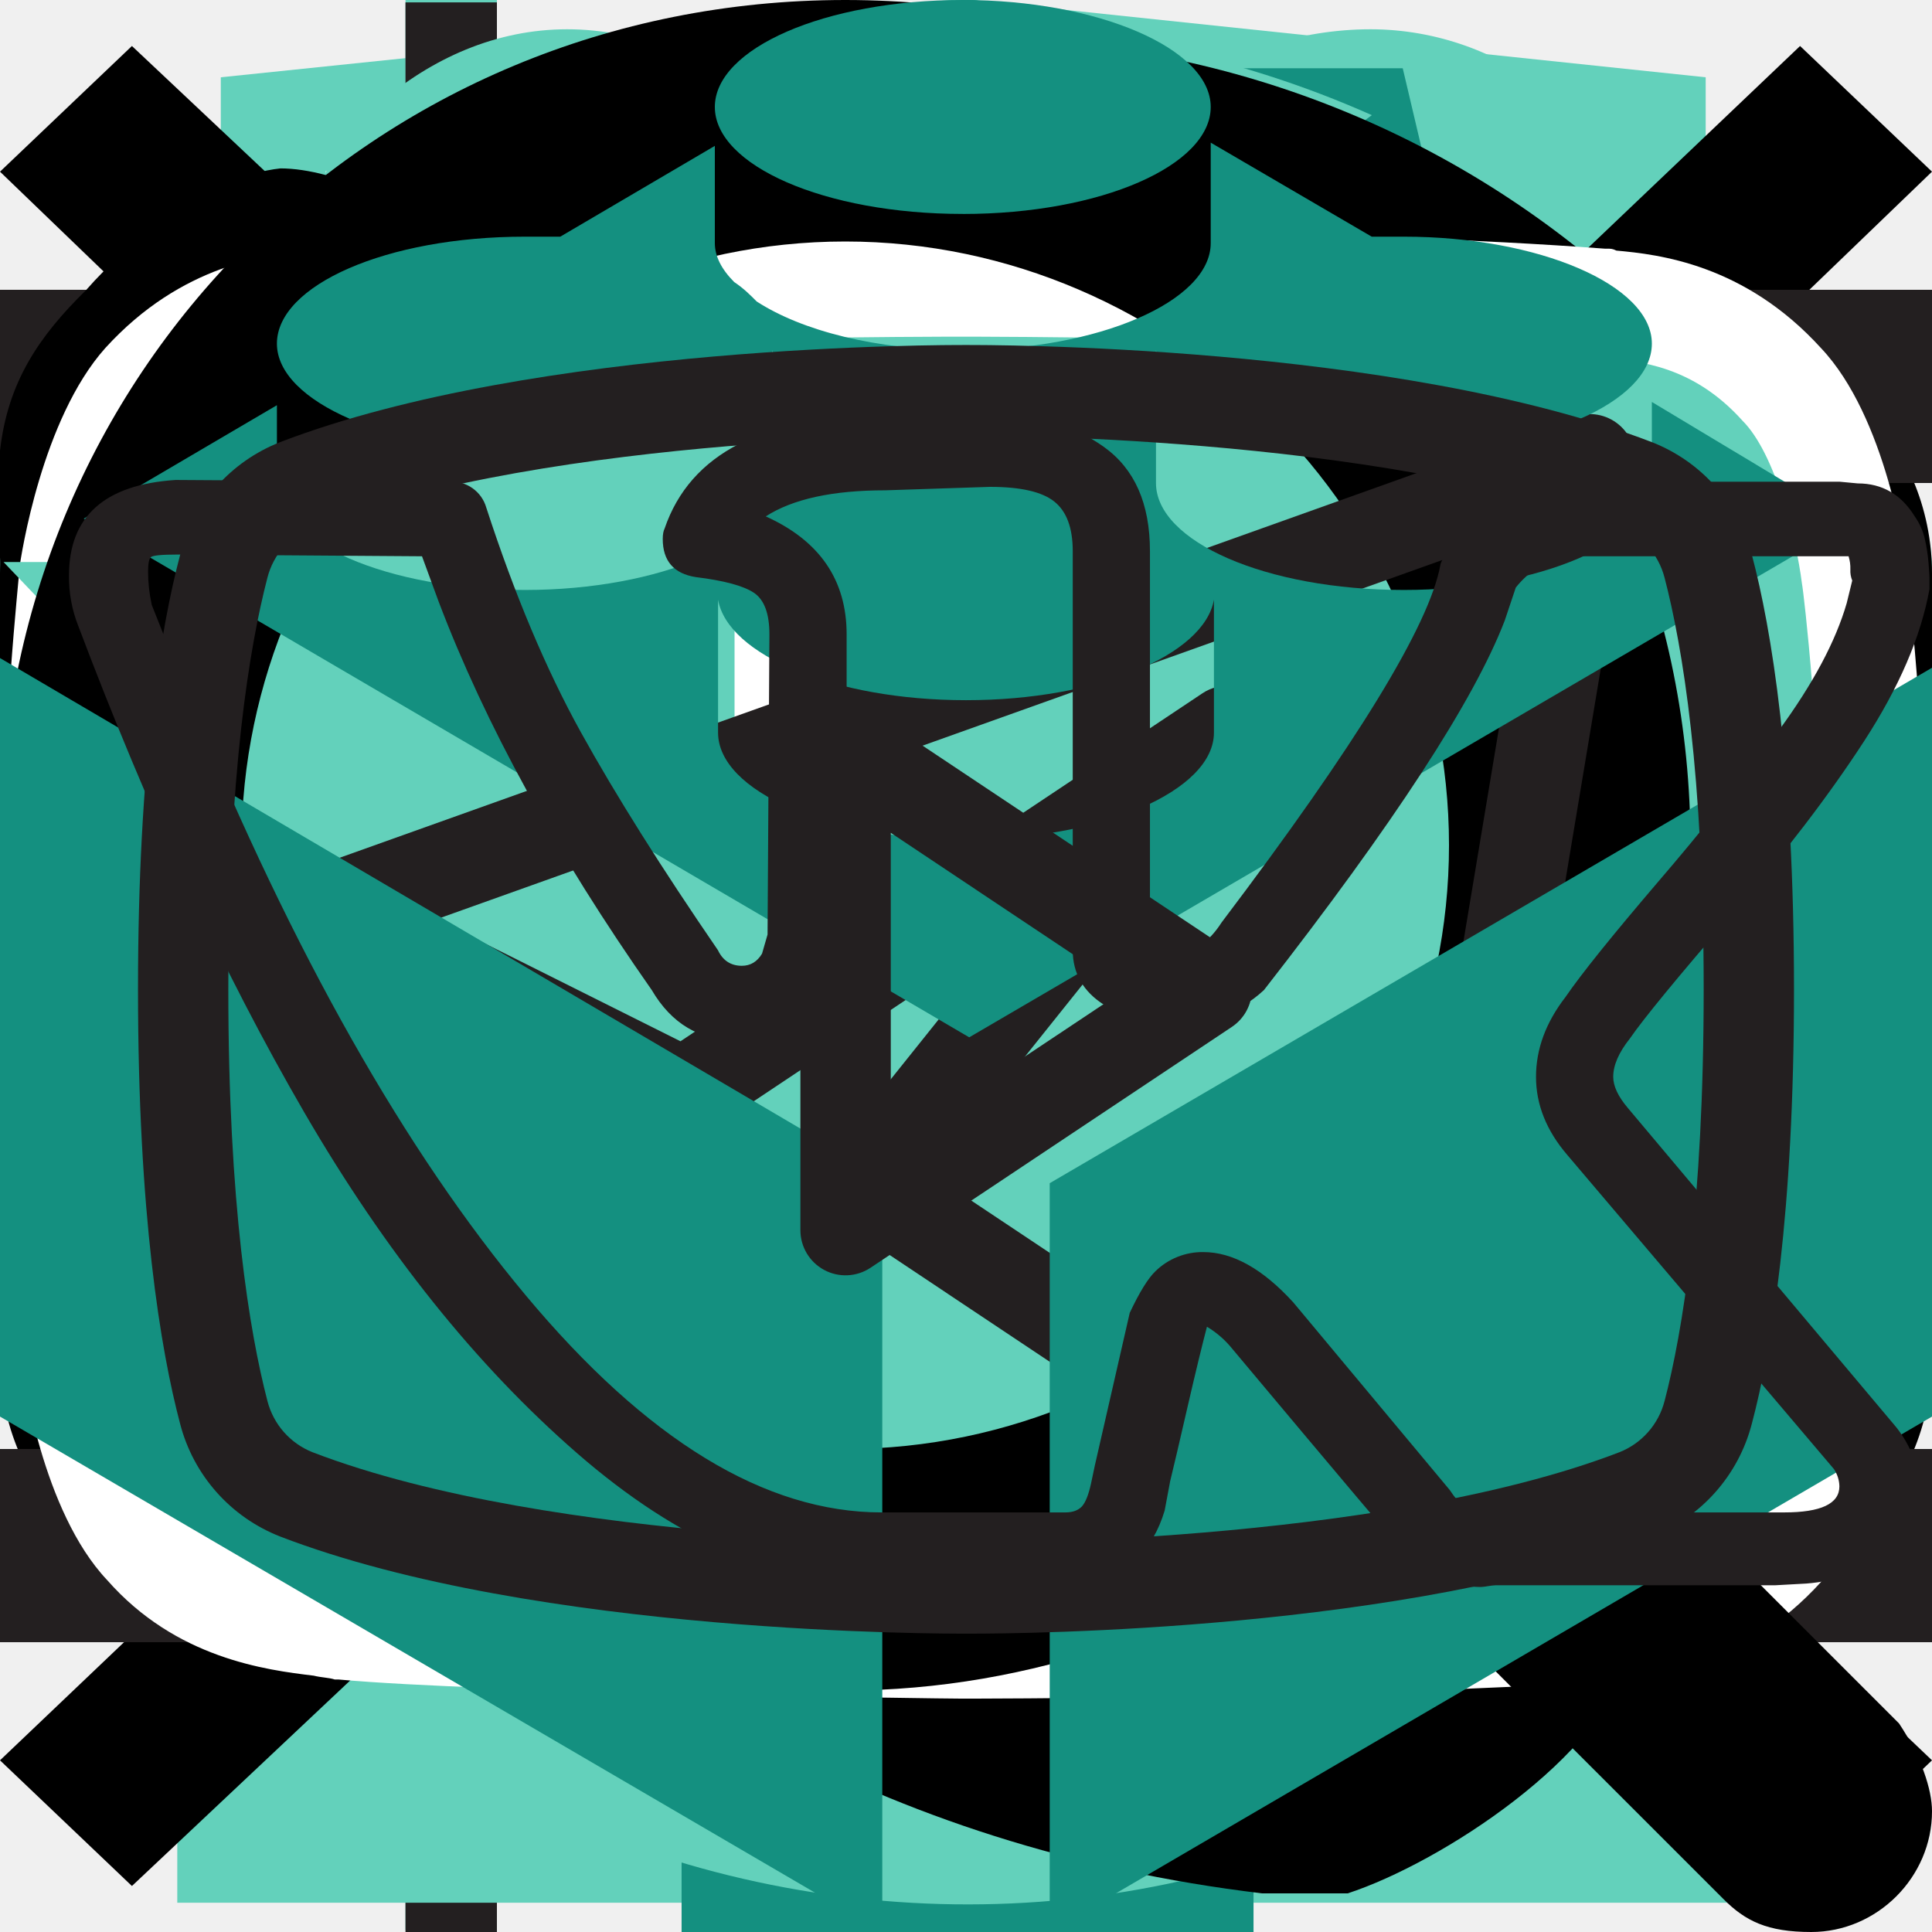
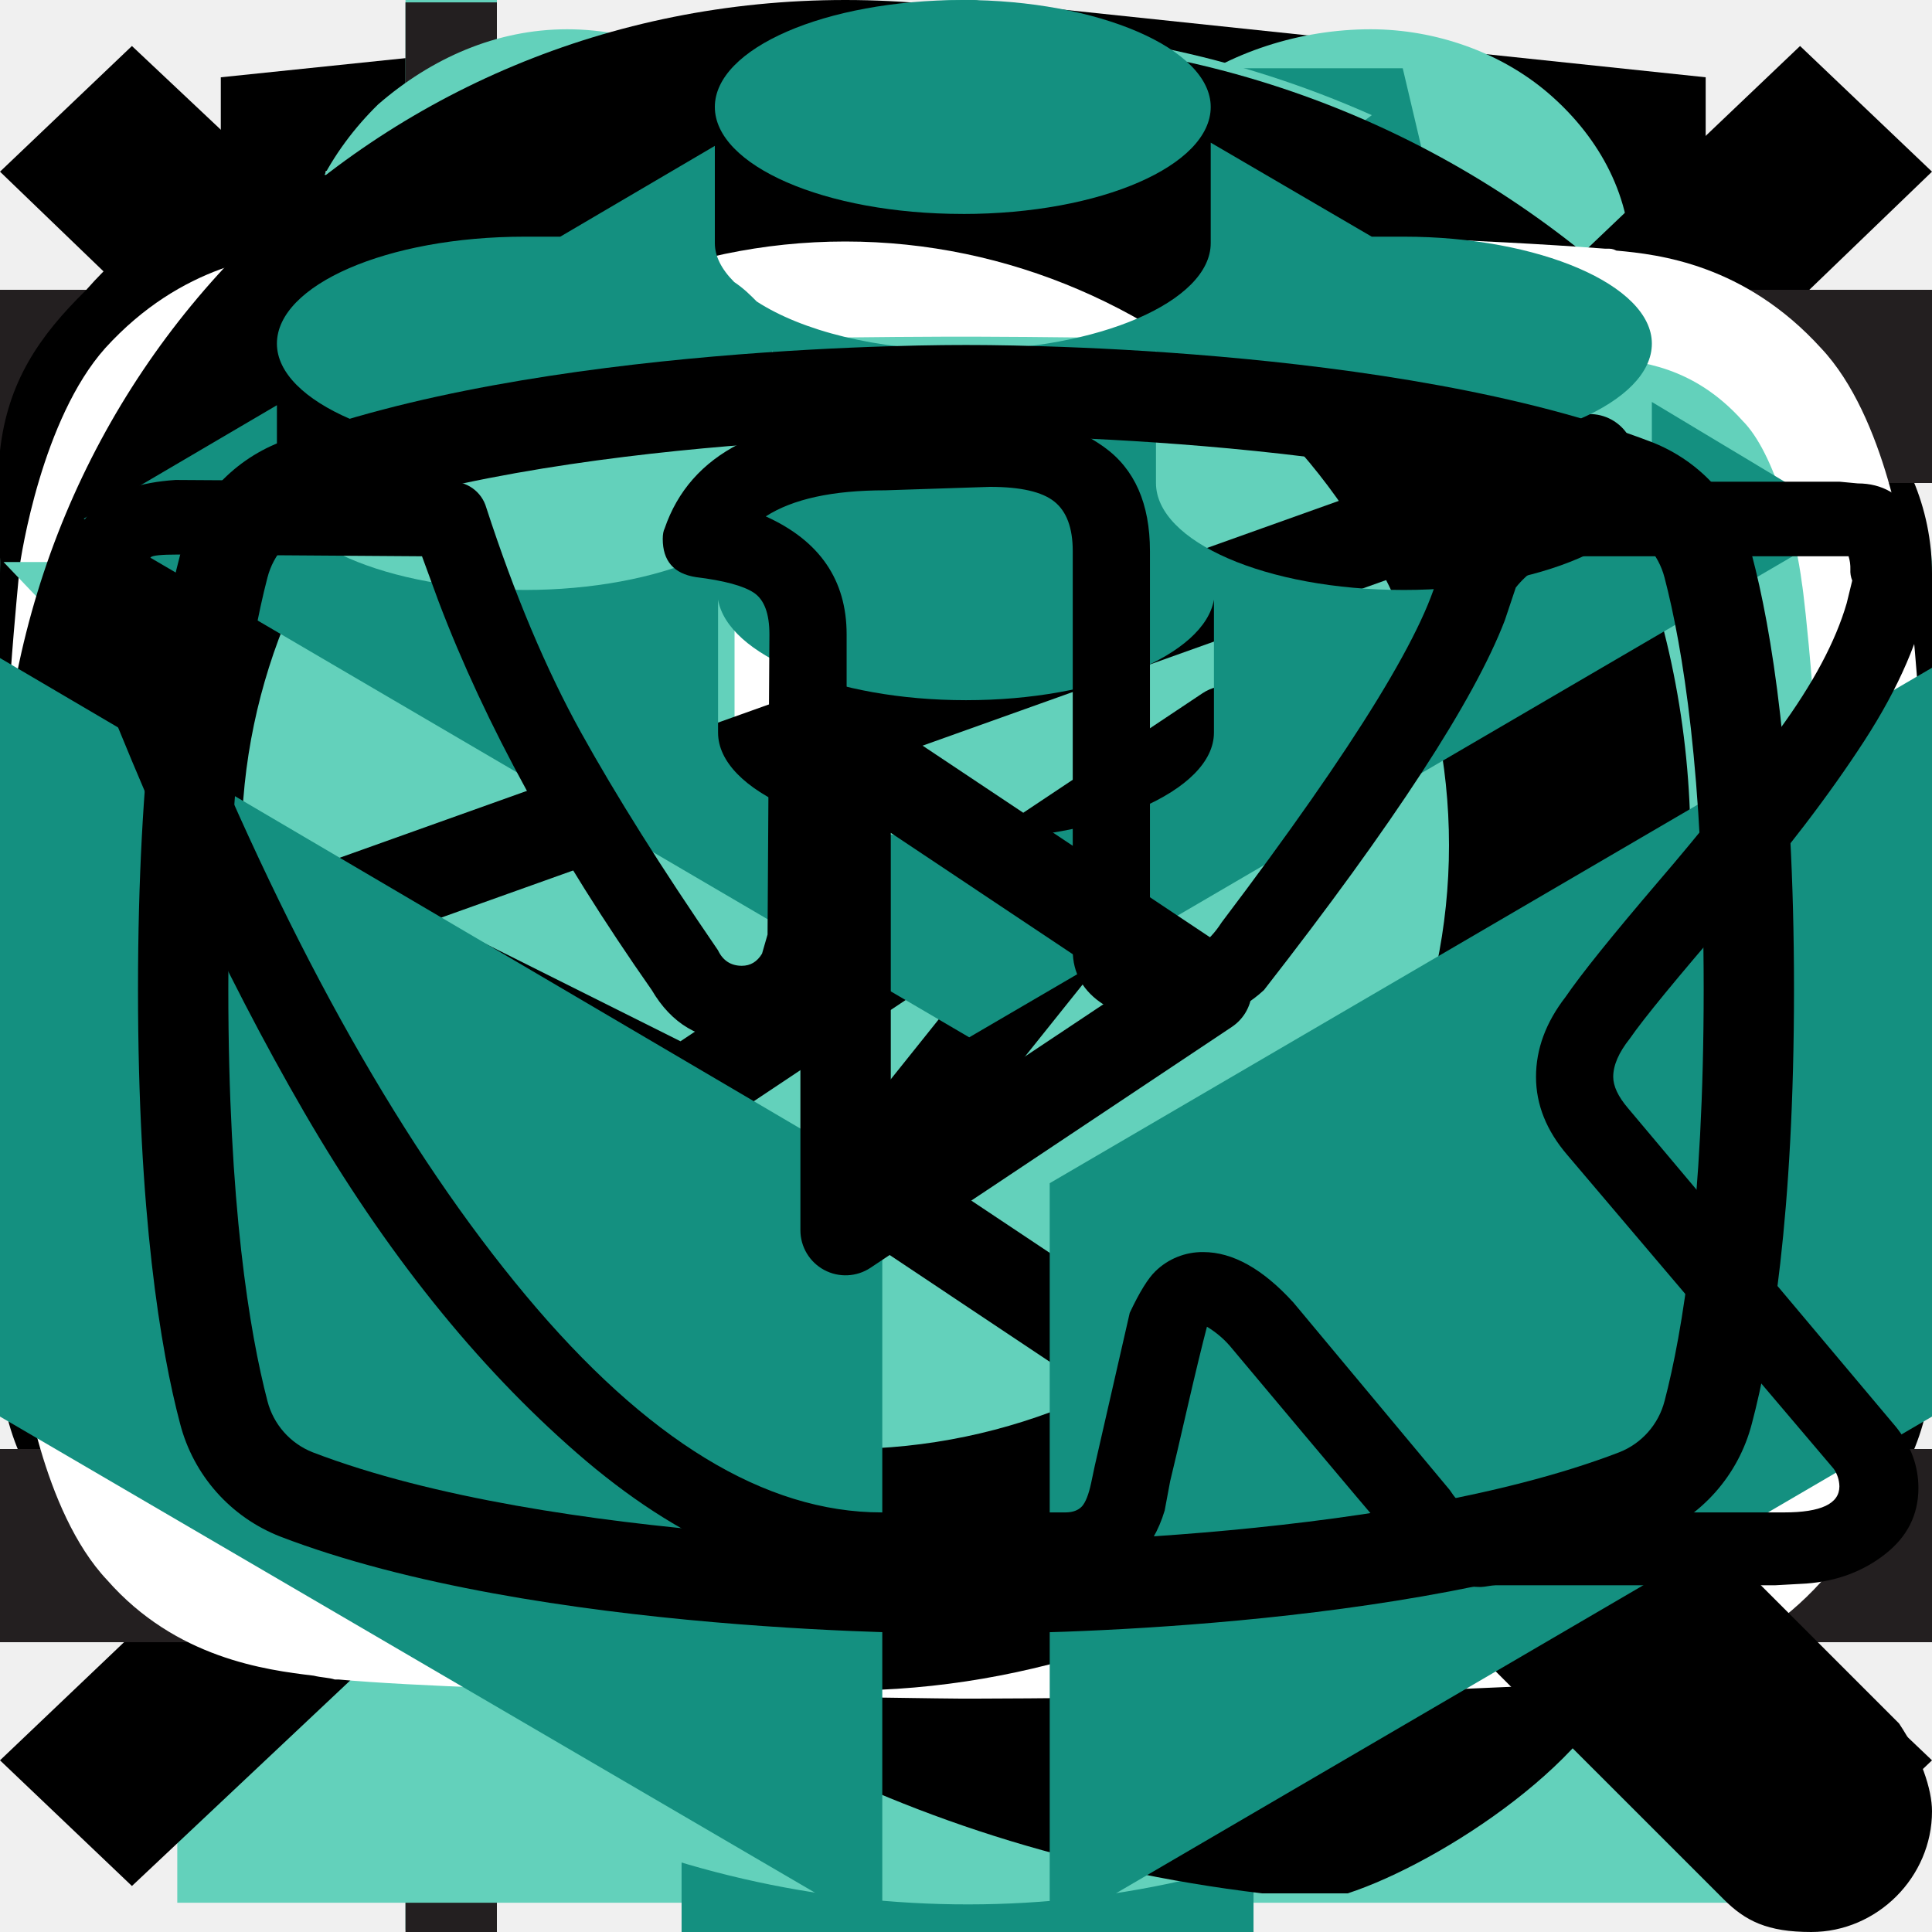
<svg xmlns="http://www.w3.org/2000/svg">
  <style>:root svg:not(:target){display:none}</style>
-   <svg fill="none" id="icon-academy" viewBox="0 0 27 35">
-     <path d="M13.6 0h-.1L0 1.4v24.7l13.5 8 13.4-8V1.4L13.6 0ZM25 12.1 13.5 5.3v-.1h-.1l-.1-.1v.1L1.9 12.1v-9l11.5-1.2L25 3.1v9ZM13.4 6.8l11.5 6.7-4.5 2.6-7.1-4.2v1.4l5.9 3.5-.9.5-5-3v1.4l3.8 2.3-.8.5-3-1.8v1.4l1.9 1.1-1.8 1.1L2 13.6l11.4-6.8ZM1.9 15.1l11.4 6.8v1l-7.9-4.7v1.4l8 4.8v1.1l-8-4.7v1.4l8 4.8 8.1-4.9v-5.2l3.4-2v10l-11.5 6.9L1.9 25v-9.9Z" fill="#63D1BB" />
+   <svg id="icon-academy" viewBox="0 0 27 35">
+     <path d="M13.6 0h-.1L0 1.4v24.7l13.5 8 13.4-8V1.4L13.6 0ZM25 12.1 13.5 5.3v-.1h-.1l-.1-.1v.1L1.9 12.1v-9l11.5-1.2L25 3.1v9ZM13.4 6.8l11.5 6.7-4.5 2.6-7.1-4.2v1.4l5.9 3.5-.9.5-5-3v1.4l3.8 2.3-.8.5-3-1.8v1.4l1.9 1.1-1.8 1.1L2 13.6l11.4-6.8ZM1.9 15.1l11.4 6.8v1l-7.9-4.7v1.4l8 4.8v1.1l-8-4.7v1.4l8 4.8 8.1-4.9v-5.2l3.4-2v10l-11.5 6.9L1.9 25v-9.9Z" />
  </svg>
  <svg id="icon-arrow-left" viewBox="0 0 50 26">
    <path d="M50 11H7.7l8.1-8.2L13 0 0 13l13 13 2.8-2.8L7.7 15H50v-4Z" />
  </svg>
  <svg fill="none" id="icon-banknote" viewBox="0 0 47 27">
    <path d="M43.066 0H3.933C1.715 0 0 1.681 0 3.857v19.286C0 25.319 1.715 27 3.933 27h39.133C45.286 27 47 25.319 47 23.143V3.857C47 1.78 45.184 0 43.066 0ZM3.026 24.725V2.77H43.57v21.956H3.026Z" fill="#63D1BB" />
    <path d="M6.96 20.868h32.677V6.627H6.96v14.241ZM23.5 8.506c2.925 0 5.346 2.373 5.346 5.242 0 2.868-2.421 5.241-5.346 5.241-2.925 0-5.346-2.373-5.346-5.242 0-2.967 2.421-5.241 5.346-5.241Z" fill="#63D1BB" />
  </svg>
  <svg id="icon-cart" viewBox="0 0 21 18">
    <path d="M20.188 6.857h-3.55L13.188.381C12.985 0 12.58-.095 12.174.095s-.507.572-.304.953l3.145 5.81H5.783l3.145-5.81c.202-.381 0-.762-.305-.953-.406-.19-.811 0-1.014.286l-3.45 6.476H.812c-.406 0-.812.286-.812.762 0 .381.304.762.812.762h.202l.914 2.857c-.203.095-.305.286-.305.572 0 .38.305.666.71.666L4.058 18h12.884l1.725-5.524c.405 0 .71-.286.71-.667 0-.19-.102-.476-.304-.57l.912-2.858h.203c.406 0 .812-.286.812-.762 0-.476-.406-.762-.812-.762Zm-4.565 9.62H5.073L3.854 12.38h13.087l-1.319 4.095Zm1.623-5.525H3.348l-.812-2.666h15.522l-.812 2.666Z" />
  </svg>
  <svg fill="none" id="icon-flag" viewBox="0 0 47 81">
    <path d="M7.766 3.862v38.52L47 23.071 7.766 3.862ZM0 80.9V0h3.833v80.9H0Z" fill="#63D1BB" />
    <path d="M3.833.1H0V81h3.833V.1Z" fill="#231F20" />
  </svg>
  <svg fill="none" id="icon-flower" viewBox="0 0 33 38">
    <path d="M16.5 38C25.575 38 33 30.645 33 21.656c-9.075 0-16.5 7.253-16.5 16.344ZM4.744 16.65c0 2.554 2.062 4.495 4.537 4.495.928 0 1.856-.306 2.578-.817v.306c0 2.554 2.063 4.495 4.538 4.495 2.578 0 4.537-2.043 4.537-4.495v-.306c.722.51 1.65.817 2.578.817 2.579 0 4.538-2.043 4.538-4.494 0-1.84-1.031-3.371-2.578-4.086 1.547-.715 2.578-2.248 2.578-4.087 0-2.553-2.063-4.494-4.538-4.494-.928 0-1.856.306-2.578.817v-.306C20.934 1.94 18.872 0 16.397 0c-2.578 0-4.538 2.043-4.538 4.495V4.8a4.542 4.542 0 0 0-2.578-.817c-2.578 0-4.537 2.043-4.537 4.494 0 1.84 1.031 3.372 2.578 4.087-1.444.715-2.578 2.247-2.578 4.086ZM16.5 7.969c2.578 0 4.538 2.043 4.538 4.494 0 2.554-2.063 4.495-4.538 4.495-2.578 0-4.537-2.043-4.537-4.495 0-2.451 1.959-4.494 4.537-4.494ZM0 21.656C0 30.646 7.425 38 16.5 38c0-9.091-7.425-16.344-16.5-16.344Z" fill="#63D1BB" />
  </svg>
  <svg fill="none" id="icon-gift" viewBox="0 0 33 32">
    <path d="M3.028 32h12.614V18.272H3.028V32ZM31.385 8.691h-7.367c.505-.296 1.01-.493 1.413-.79 1.615-1.086 2.422-2.568 2.422-3.95 0-1.186-.605-2.173-1.413-2.865C25.633.396 24.523 0 23.413 0c-1.211 0-2.422.395-3.33 1.086-1.514.988-2.624 2.47-3.432 4.05 0 .099-.1.197-.1.197-.303-.592-.606-1.185-1.01-1.777-.706-.988-1.514-1.877-2.523-2.47C12.01.494 10.9 0 9.688 0c-1.21 0-2.321.494-3.23 1.284-.807.79-1.412 1.876-1.412 3.062 0 .691.202 1.481.605 2.173.606.888 1.413 1.58 2.624 2.172h-6.66C.706 8.691 0 9.383 0 10.271V16.1h15.541V8.69h1.918V16.1H33v-5.827c0-.89-.706-1.58-1.615-1.58ZM8.881 6.42c-.606-.395-1.01-.79-1.211-1.087-.202-.395-.303-.691-.303-.987 0-.494.202-.988.706-1.482.404-.395 1.01-.691 1.615-.691.707 0 1.413.197 2.018.691a7.6 7.6 0 0 1 2.624 3.16c.303.692.606 1.383.808 2.075-3.129-.297-5.147-.988-6.257-1.68Zm10.596-1.58c.606-.79 1.211-1.482 1.918-1.877.706-.494 1.412-.691 2.018-.691.605 0 1.11.197 1.514.493.403.297.605.692.605 1.186 0 .493-.303 1.284-1.514 2.074-1.11.79-3.128 1.679-6.156 2.271a10.88 10.88 0 0 1 1.615-3.456ZM17.46 32h12.614V18.272H17.46V32Z" fill="#63D1BB" />
  </svg>
  <svg fill="none" id="icon-heart" viewBox="0 0 34 27">
    <path d="M34 8.45C34 3.788 29.982 0 25.036 0A9.248 9.248 0 0 0 17 4.662C15.558 1.942 12.467 0 8.964 0 4.018 0 0 3.788 0 8.45 0 17.288 15.146 27 17 27c1.958 0 17-9.615 17-18.55Z" fill="#63D1BB" />
  </svg>
  <svg fill="none" id="icon-interior" viewBox="0 0 40 62">
    <g fill="#149080">
      <path d="M15.162 37.717c-.3.995-.2 2.19 0 3.582.499 2.588 1.696 5.971 2.394 9.654h5.087c.698-3.583 1.895-6.967 2.494-9.654.3-1.393.3-2.687 0-3.582-.3-.896-.898-1.593-1.995-2.29h-5.985c-1.197.697-1.796 1.394-1.995 2.29ZM26.933 57.621H13.167c-1.297 0-2.294.995-2.294 2.19V62h18.354v-2.19c0-1.194-.998-2.189-2.294-2.189ZM34.015 2.19h-11.67C22.344.994 21.346 0 20.05 0s-2.294.995-2.294 2.19H6.085L0 27.566c.798-.498 1.596-.995 2.594-.995 1.396 0 2.194.796 2.892 1.393.699.597 1.197.796 1.397.796.299 0 .798-.299 1.496-.796.698-.498 1.596-1.393 2.893-1.393 1.297 0 2.194.796 2.893 1.393.698.497 1.197.796 1.496.796.1 0 .3-.1.598-.199.2-.1.5-.398.898-.597.499-.398 1.097-.995 1.995-1.194.3-.1.599-.1.898-.1 1.297 0 2.194.796 2.893 1.393.698.498 1.197.797 1.496.797.3 0 .798-.299 1.396-.797.699-.597 1.596-1.393 2.893-1.393 1.397 0 2.195.796 2.893 1.393.3.299.598.498.898.598.2.1.399.199.598.199.3 0 .798-.299 1.397-.896.698-.597 1.596-1.393 2.892-1.393.998 0 1.796.497 2.594.995L34.015 2.189ZM23.442 53.143h-6.883c-.699 0-1.098.497-1.098 1.094 0 .597.5 1.095 1.098 1.095h6.883c.698 0 1.097-.498 1.097-1.095.1-.597-.4-1.094-1.098-1.094Z" />
      <path d="M20.05 28.76c-.1 0-.3.1-.599.199-.2.1-.399.298-.598.398v3.682h2.294v-3.583c-.499-.398-.898-.696-1.097-.696Z" />
    </g>
  </svg>
  <svg fill="none" id="icon-knot" viewBox="0 0 35 34">
    <path d="M.306 13.953a16.044 16.044 0 0 0 0 6.232l4.176-3.165-4.176-3.067ZM24.852 1.586C19.963-.59 14.259-.59 9.269 1.982l7.638 5.54 7.945-5.936ZM34.528 13.062l-4.889 3.66 4.99 3.66c.51-2.373.51-4.946-.101-7.32ZM9.37 32.057c4.89 2.473 10.899 2.671 15.991.099l-8.25-6.035-7.74 5.936ZM8.046 14.249 1.732 9.698c-.306.692-.612 1.385-.815 2.078l5.398 3.957 1.731-1.484ZM18.945 24.835l8.453 6.134c.306-.198.611-.396.815-.594.306-.198.611-.495.917-.791l-8.454-6.134-1.731 1.385ZM11.611 11.578 4.074 6.137c-.51.495-.917 1.088-1.324 1.682l7.028 5.144 1.833-1.385ZM22.51 22.163l8.25 6.035c.509-.494.916-1.088 1.324-1.681l-7.843-5.739-1.732 1.386ZM15.176 8.907 7.333 3.169c-.203.099-.407.297-.61.396-.408.296-.816.593-1.121.989l7.843 5.64 1.731-1.287ZM26.074 19.394l7.13 5.144c.306-.692.611-1.286.917-1.979l-6.213-4.55-1.834 1.385ZM26.89 2.674.916 22.362c.203.692.509 1.385.815 2.077L28.722 3.96c-.509-.494-1.12-.89-1.833-1.286ZM31.269 6.532c-.306-.395-.611-.791-.917-1.088L2.852 26.22c.204.494.51.89.815 1.187.102.198.305.396.407.494L31.778 7.127c-.204-.198-.305-.396-.51-.594ZM32.898 8.907 5.704 29.484c.509.495 1.12.99 1.731 1.385l26.482-19.984c-.306-.692-.611-1.385-1.019-1.978Z" fill="#63D1BB" />
  </svg>
-   <svg fill="none" id="icon-logo-footer" viewBox="0 0 102 35">
-     <path d="M19.22 21.5c-.1-2.7-.5-5.3-.5-8 0-2.2.4-4.4-.4-6.5 0-.2.1-.5.1-.7.2-1-3.3-.5-3.8.5-.3.3-.5.6-.4 1 0 .1.1.2.1.3-.7 3.2-1.6 6.3-2.6 9.4-.4 1.2-.9 2.3-1.3 3.5-.6-1.1-1.2-2.2-1.6-3.4-1.4-3.4-2.6-6.9-4.3-10.2.2-1.5-3.2-1.4-3.9 0-.8 1.7-.7 3.4-.4 5.2.3 2 .4 4 .4 6.1 0 4 .4 7.9.4 11.9-.4.4-.5.9-.1 1.4.2.2.4.4.6.5 1 .7 3.6.1 3.6-1.3 0-4.1-.3-8.2-.4-12.4v-1.2c.1.1.1.3.2.4.6 1.6 1.3 3.2 2.2 4.7.9 1.5 1.3 3.1 1.8 4.7-.2.2-.3.5-.2.7 0 .2.1.3.3.4.6.5 1.8.3 2.5 0 .3-.1.6-.3.8-.4.3-.2.9-.7.7-1.2 0-.1-.1-.2-.1-.3.5-1.3.7-2.6 1-3.9.3-1.4.8-2.8 1.3-4.1.1.6.1 1.2.2 1.9.2 2.6 0 5.1 0 7.6 0 .8.1 1.6.2 2.5.1.3.4 1.8.3 1.9-.8.5-.6 1.1.2 1.3.9.2 2.1-.1 2.8-.7 1.2-1.1.6-2.8.4-4.2-.5-2.4 0-5-.1-7.4ZM27.62 22.2c-.1-2-.8-3.9-.8-5.9 0-2.3.2-4.6-.2-6.9-.1-.7-4.1.1-3.9 1 .3 2.1.2 4.2.2 6.4 0 2 .5 3.9.7 5.9.3 2.1-.1 4.2.1 6.2.1 1 .8 2.7.1 3.6-.4.5 1.5.3 1.6.3.8-.1 1.8-.4 2.3-1 .7-.8.2-2.4.1-3.4-.3-2-.1-4.2-.2-6.2ZM43.92 18.9c-2.1-2.8-5.9-.8-8.6-1.5-1.4-.4-1.4-2.3-1.4-3.4 0-1.4-.1-2.7-.3-4.1-.1-1.1 0-2.1.7-2.9.1-.1.9-.3.8-.3.4-.1.7-.1 1.1-.1 1.5-.1 4.6.2 4 2.5-.3 1 3.6.4 3.9-.6 1.2-4.6-7.3-3.7-9.7-3.1-2.2.6-4.6 1.8-4.8 4.4-.1 1.2.3 2.4.3 3.6.1 1.4-.2 2.8.3 4.1 1.1 3 5.5 1.6 7.8 1.7 3.8.3 2.7 5.5 2.7 7.9 0 1.3 1.2 3.4.2 4.5-.6.7-2 .7-2.8.8-.8.1-2.2.3-2.7-.5-1-1.4.1-3.8-.1-5.4-.1-.9-4.1-.1-3.9 1 .3 2.6-1.4 6.1 2.4 6.6 2.4.3 5.2-.2 7.5-.9 1.2-.4 2.3-.9 3.2-1.8 1-.9.7-2.3.4-3.5-.5-3.1.9-6.5-1-9ZM61.32 18.7c-.1-3.8-.7-7.5-.7-11.3 0-2-4-1.3-4 .3 0 3.6.5 7.2.7 10.8v.2c-1.9 0-3.9.2-5.9.2.2-4.6-.6-9.2-.4-13.9 0-.6-3.9-.1-3.9 1-.2 4.5.6 8.9.5 13.4-.1 2.1-.2 4.3-.3 6.4 0 1.1.2 2.2.3 3.3.1 1 .5 2.3.2 3.3-.2.8 3.6.3 3.9-.7.5-1.8-.2-4-.4-5.8-.2-1.7 0-3.5.1-5.2 2-.1 4.1-.3 6.1 0 .1 1.4.2 2.8.3 4.1.1 1.2.2 2.3.2 3.5 0 1 .1 2.5-.2 3.5-.8 2.1 3.1 1.9 3.7.4.7-1.9.5-4.2.4-6.2-.2-2.5-.6-4.9-.6-7.3ZM78.22 23.1c-.9-2.8-2.4-5.2-3.6-7.8 1-1.9 2-3.9 2.9-5.9.8-1.8 1.4-3.8 3.1-5.1.6-.4.6-.9-.3-1-.9-.1-2.1.2-2.8.7-1.4 1.3-2.4 2.7-3.1 4.4-.9 2.1-1.9 4.1-2.9 6.1-.1.1-.1.3-.2.4-.5.3-.8.8-.6 1.3-.8 1.6-1.6 3.1-2.5 4.6-.3-5.5-1-11.1-1.2-16.6 0-1.3-4-.5-3.9 1 .2 6.9 1.2 13.7 1.3 20.6v.1c-.3.3-.2.5.1.6 0 1.8-.1 3.5-.2 5.3-.5.7.5 1.1 1.1 1.1h.1c.7 0 2.6-.3 2.7-1.4.2-2.1.3-4.2.2-6.3 1.6-1.7 2.9-3.6 4.1-5.6.8 1.5 1.5 3 2 4.6.9 2.7 2.3 5.3 3.1 8 .5 1.8 4.5.7 3.9-1-1-2.8-2.4-5.3-3.3-8.1ZM101.72 18.5c-.2-.8-1.4-.8-2.3-.8v-1c-.1-2.7-.2-5.4-.4-8-.2-2.5-1.6-3.3-4-3.2-2.4.1-5.2.5-7.5 1.4-2.6 1-4.1 2.9-4.6 5.7-.5 3 .2 6.2.4 9.2.2 3.5.1 7 .1 10.5 0 .6 3.9 0 3.9-1V23c0-.8-.1-1.6-.1-2.4 1.4-.6 3.7 0 5.1.1 1.1.1 2.2-.2 3.2-.3 0 2.3.1 4.6.2 6.9 0 1.2.5 3.5-.4 4.5-.4.5 1.5.3 1.6.3.8-.1 1.8-.4 2.3-1 .9-1.1.5-3.8.4-5.1-.1-1.9-.1-3.8-.1-5.7 1.1-.2 2.4-.9 2.2-1.8Zm-14.6-.1c-.1-1.2-.2-2.5-.3-3.7-.2-2.3.1-5.6 2.3-7 .6-.4 1.7-.3 2.4-.4 1-.2 2-.4 2.8.2 1.2.8.9 3.7.9 4.9 0 2 .2 4 .3 6-.6.1-1.1.1-1.7.1-2.3-.2-4.6-.6-6.7-.1ZM24.22 6.7c.5-.1 1-.2 1.5-.5l.2-.2c.5-.3 1-.8.7-1.4-.5-1.1-.4-2.2-.4-3.4 0-1-1-1.2-1.8-1.2-.7.1-2.2.6-2.2 1.5 0 1-.1 2 .1 3 0 .1-.1.2-.1.4-.1.2 0 .4.1.6v.4c.1.2.2.4.4.5.6.3 1.1.3 1.5.3Z" fill="#000" />
+   <svg id="icon-logo-footer" viewBox="0 0 102 35">
+     <path d="M19.22 21.5c-.1-2.7-.5-5.3-.5-8 0-2.2.4-4.4-.4-6.5 0-.2.1-.5.1-.7.2-1-3.3-.5-3.8.5-.3.3-.5.6-.4 1 0 .1.1.2.1.3-.7 3.2-1.6 6.3-2.6 9.4-.4 1.2-.9 2.3-1.3 3.5-.6-1.1-1.2-2.2-1.6-3.4-1.4-3.4-2.6-6.9-4.3-10.2.2-1.5-3.2-1.4-3.9 0-.8 1.7-.7 3.4-.4 5.2.3 2 .4 4 .4 6.1 0 4 .4 7.9.4 11.9-.4.4-.5.9-.1 1.4.2.2.4.4.6.5 1 .7 3.6.1 3.6-1.3 0-4.1-.3-8.2-.4-12.4v-1.2c.1.1.1.3.2.4.6 1.6 1.3 3.2 2.2 4.7.9 1.5 1.3 3.1 1.8 4.7-.2.2-.3.5-.2.7 0 .2.1.3.3.4.6.5 1.8.3 2.5 0 .3-.1.6-.3.8-.4.3-.2.9-.7.7-1.2 0-.1-.1-.2-.1-.3.5-1.3.7-2.6 1-3.9.3-1.4.8-2.8 1.3-4.1.1.6.1 1.2.2 1.9.2 2.6 0 5.1 0 7.6 0 .8.1 1.6.2 2.5.1.3.4 1.8.3 1.9-.8.5-.6 1.1.2 1.3.9.2 2.1-.1 2.8-.7 1.2-1.1.6-2.8.4-4.2-.5-2.4 0-5-.1-7.4ZM27.62 22.2c-.1-2-.8-3.9-.8-5.9 0-2.3.2-4.6-.2-6.9-.1-.7-4.1.1-3.9 1 .3 2.1.2 4.2.2 6.4 0 2 .5 3.9.7 5.9.3 2.1-.1 4.2.1 6.2.1 1 .8 2.7.1 3.6-.4.5 1.5.3 1.6.3.8-.1 1.8-.4 2.3-1 .7-.8.2-2.4.1-3.4-.3-2-.1-4.2-.2-6.2ZM43.92 18.9c-2.1-2.8-5.9-.8-8.6-1.5-1.4-.4-1.4-2.3-1.4-3.4 0-1.4-.1-2.7-.3-4.1-.1-1.1 0-2.1.7-2.9.1-.1.9-.3.8-.3.4-.1.7-.1 1.1-.1 1.5-.1 4.6.2 4 2.5-.3 1 3.6.4 3.9-.6 1.2-4.6-7.3-3.7-9.7-3.1-2.2.6-4.6 1.8-4.8 4.4-.1 1.2.3 2.4.3 3.6.1 1.4-.2 2.8.3 4.1 1.1 3 5.5 1.6 7.8 1.7 3.8.3 2.7 5.5 2.7 7.9 0 1.3 1.2 3.4.2 4.5-.6.7-2 .7-2.8.8-.8.1-2.2.3-2.7-.5-1-1.4.1-3.8-.1-5.4-.1-.9-4.1-.1-3.9 1 .3 2.6-1.4 6.1 2.4 6.6 2.4.3 5.2-.2 7.5-.9 1.2-.4 2.3-.9 3.2-1.8 1-.9.7-2.3.4-3.5-.5-3.1.9-6.5-1-9ZM61.32 18.7c-.1-3.8-.7-7.5-.7-11.3 0-2-4-1.3-4 .3 0 3.6.5 7.2.7 10.8v.2c-1.9 0-3.9.2-5.9.2.2-4.6-.6-9.2-.4-13.9 0-.6-3.9-.1-3.9 1-.2 4.5.6 8.9.5 13.4-.1 2.1-.2 4.3-.3 6.4 0 1.1.2 2.2.3 3.3.1 1 .5 2.3.2 3.3-.2.8 3.6.3 3.9-.7.5-1.8-.2-4-.4-5.8-.2-1.7 0-3.5.1-5.2 2-.1 4.1-.3 6.1 0 .1 1.4.2 2.8.3 4.1.1 1.2.2 2.3.2 3.5 0 1 .1 2.5-.2 3.5-.8 2.1 3.1 1.9 3.7.4.7-1.9.5-4.2.4-6.2-.2-2.5-.6-4.9-.6-7.3ZM78.22 23.1c-.9-2.8-2.4-5.2-3.6-7.8 1-1.9 2-3.9 2.9-5.9.8-1.8 1.4-3.8 3.1-5.1.6-.4.6-.9-.3-1-.9-.1-2.1.2-2.8.7-1.4 1.3-2.4 2.7-3.1 4.4-.9 2.1-1.9 4.1-2.9 6.1-.1.1-.1.3-.2.4-.5.3-.8.8-.6 1.3-.8 1.6-1.6 3.1-2.5 4.6-.3-5.5-1-11.1-1.2-16.6 0-1.3-4-.5-3.9 1 .2 6.9 1.2 13.7 1.3 20.6v.1c-.3.3-.2.5.1.6 0 1.8-.1 3.5-.2 5.3-.5.7.5 1.1 1.1 1.1h.1c.7 0 2.6-.3 2.7-1.4.2-2.1.3-4.2.2-6.3 1.6-1.7 2.9-3.6 4.1-5.6.8 1.5 1.5 3 2 4.6.9 2.7 2.3 5.3 3.1 8 .5 1.8 4.5.7 3.9-1-1-2.8-2.4-5.3-3.3-8.1ZM101.72 18.5c-.2-.8-1.4-.8-2.3-.8v-1c-.1-2.7-.2-5.4-.4-8-.2-2.5-1.6-3.3-4-3.2-2.4.1-5.2.5-7.5 1.4-2.6 1-4.1 2.9-4.6 5.7-.5 3 .2 6.2.4 9.2.2 3.5.1 7 .1 10.5 0 .6 3.9 0 3.9-1V23c0-.8-.1-1.6-.1-2.4 1.4-.6 3.7 0 5.1.1 1.1.1 2.2-.2 3.2-.3 0 2.3.1 4.6.2 6.9 0 1.2.5 3.5-.4 4.5-.4.5 1.5.3 1.6.3.8-.1 1.8-.4 2.3-1 .9-1.1.5-3.8.4-5.1-.1-1.9-.1-3.8-.1-5.7 1.1-.2 2.4-.9 2.2-1.8Zm-14.6-.1c-.1-1.2-.2-2.5-.3-3.7-.2-2.3.1-5.6 2.3-7 .6-.4 1.7-.3 2.4-.4 1-.2 2-.4 2.8.2 1.2.8.9 3.7.9 4.9 0 2 .2 4 .3 6-.6.1-1.1.1-1.7.1-2.3-.2-4.6-.6-6.7-.1ZM24.22 6.7c.5-.1 1-.2 1.5-.5l.2-.2c.5-.3 1-.8.7-1.4-.5-1.1-.4-2.2-.4-3.4 0-1-1-1.2-1.8-1.2-.7.1-2.2.6-2.2 1.5 0 1-.1 2 .1 3 0 .1-.1.2-.1.4-.1.2 0 .4.1.6v.4c.1.2.2.4.4.5.6.3 1.1.3 1.5.3Z" />
  </svg>
  <svg fill="none" id="icon-mail" viewBox="0 0 32 21">
    <path d="M28 0H4C1.8 0 0 1.8 0 4v13c0 2.2 1.8 4 4 4h24c2.2 0 4-1.8 4-4V4c0-2.2-1.8-4-4-4ZM2 5.3l7 5.3-7 5.3V5.3ZM30 17c0 1.1-.9 2-2 2H4c-1.1 0-2-.9-2-2l7.8-5.9 4.4 3.3c.5.4 1.2.6 1.8.6.6 0 1.3-.2 1.8-.6l4.4-3.3L30 17Zm0-1.2-7-5.3 7-5.3v10.6Zm-12.8-2.2c-.4.3-.8.4-1.2.4-.4 0-.9-.1-1.2-.4l-4.1-3.1-.8-.6L2 4c0-1.1.9-2 2-2h24c1.1 0 2 .9 2 2l-12.8 9.6Z" fill="#000" />
  </svg>
  <svg fill="none" id="icon-menu-close" viewBox="0 0 21 20">
    <path d="M21 1.366 19.566 0 10.55 8.585 1.434 0 0 1.366l9.015 8.683L0 18.634 1.434 20l9.117-8.585L19.566 20 21 18.634l-9.015-8.585L21 1.366Z" fill="#000" />
  </svg>
  <svg fill="none" id="icon-menu" viewBox="0 0 20 14">
    <path d="M20 0H0v2h20V0ZM20 6H0v2h20V6ZM20 12H0v2h20v-2Z" fill="#231F20" />
  </svg>
  <svg fill="none" id="icon-phone" viewBox="0 0 25 24">
    <g fill="#000">
      <path d="M17.44 24h-1.11c-4.939-.593-8.568-2.864-11.189-5.728C2.521 15.408.403 11.753 0 6.716V5.333c.1-.888.504-1.481 1.109-2.074.605-.69 1.613-1.481 2.52-1.58.706 0 1.815.494 2.218 1.087.403.493.605 1.58.806 2.37.202.889.605 1.975.504 2.765-.201 1.186-1.814 1.68-2.217 2.568 1.612 3.655 4.133 6.42 7.56 8.198.806-.494 1.613-1.877 2.823-1.877.403 0 1.008.198 1.41.297.505.098.908.296 1.311.493.706.297 2.017.593 2.42 1.186.403.592.705 1.58.605 2.172-.303 1.284-2.42 2.667-3.63 3.062ZM12.6 1.481c5.948 0 10.888 4.741 10.888 10.667H25C25 5.432 19.456 0 12.6 0v1.481Z" />
      <path d="M12.6 9.185v1.58c.807 0 1.412.593 1.412 1.383h1.613c0-1.58-1.31-2.963-3.024-2.963Zm0-3.061c3.327 0 6.15 2.666 6.15 6.024h1.613c0-4.148-3.427-7.506-7.661-7.506v1.482H12.6Z" />
    </g>
  </svg>
  <svg fill="none" id="icon-play" viewBox="0 0 101 77">
    <path d="M97 18.1s-.9-7-3.8-10.1c-3.6-4-7.7-4.1-9.5-4.3-13.3-1-33.3-1-33.3-1h-.1s-20 0-33.3 1c-1.9.2-5.9.3-9.5 4.3-2.8 3.1-3.8 10.1-3.8 10.1s-.9 8.2-.9 16.4v7.7c0 8.2.9 16.4.9 16.4s.9 7 3.8 10.1c3.6 4 8.4 3.9 10.5 4.3 7.6.8 32.4 1 32.4 1s20 0 33.3-1c1.9-.2 5.9-.3 9.5-4.3C96 65.6 97 58.6 97 58.6s.9-8.2.9-16.4v-7.7c0-8.2-.9-16.4-.9-16.4Z" fill="#63D1BB" />
    <path d="M50.3 76.8c-1 0-25-.3-32.6-1h-.2c-.3-.1-.7-.1-1.1-.2-2.5-.3-7.2-.9-10.8-5C2.2 67 1.2 59.8 1.1 59c0-.3-1-8.5-1-16.7v-7.7c0-8.3.9-16.4.9-16.7v-.1c.1-.8 1.2-7.9 4.5-11.6 4-4.4 8.5-4.9 10.7-5.1.2 0 .4 0 .5-.1h.1c13.3-1 33.3-1 33.5-1h.1c.2 0 20.2 0 33.5 1h.1c.2 0 .3 0 .5.1 2.2.2 6.7.7 10.7 5.1 3.4 3.6 4.4 10.8 4.5 11.6 0 .3 1 8.5 1 16.8v7.7c0 8.3-.9 16.4-1 16.7v.1c-.1.8-1.2 8-4.5 11.6-4 4.4-8.5 4.9-10.7 5.1-.2 0-.4 0-.5.1h-.1c-13.3.9-33.4.9-33.6.9Zm-31.9-6.4c7.5.7 31.2 1 32 1 .7 0 20.1 0 33-1 .2 0 .4 0 .6-.1 1.8-.2 4.6-.5 7.2-3.3 1.8-2 2.9-6.9 3.1-8.6.1-.5.9-8.4.9-16.1v-7.7c0-7.8-.9-15.6-1-16.1-.3-2.4-1.4-6.8-3.1-8.5-2.6-2.9-5.4-3.1-7.2-3.3-.2 0-.4 0-.6-.1-13.1-1-32.8-1-33-1h-.1c-.2 0-20 0-33 1-.2 0-.4 0-.6.1-1.8.2-4.6.5-7.2 3.3-1.8 2-2.9 6.9-3.1 8.6-.1.6-.9 8.4-.9 16.1v7.7c0 7.7.9 15.6.9 16.1.3 2.4 1.4 6.8 3.1 8.5 2.3 2.6 5.3 3 7.5 3.3.6-.1 1 0 1.5.1Z" fill="#fff" />
    <path d="M38.4 20.5v35.7l29.8-17.8-29.8-17.9Z" fill="#fff" />
  </svg>
  <svg fill="none" id="icon-rocket" viewBox="0 0 55 23">
    <path d="M40.947 5.75A47.823 47.823 0 0 0 28.41 4.065c-2.932 0-5.56.198-7.785.594L13.75 0H.101l5.864 6.147h8.493c-4.651 1.586-6.875 3.47-6.875 3.47v3.767s2.325 1.883 6.976 3.47H5.864L0 23h13.649l6.875-4.66c2.325.397 4.853.595 7.785.595 4.55 0 8.796-.694 12.537-1.685-1.214-1.784-1.921-3.668-1.921-5.85.1-1.982.91-3.865 2.022-5.65ZM44.485 6.741c-1.314 1.586-2.022 3.173-2.022 4.759 0 1.586.708 3.172 2.022 4.759C50.955 14.077 55 11.499 55 11.499s-4.044-2.577-10.515-4.758Z" fill="#63D1BB" />
  </svg>
  <svg id="icon-search" viewBox="0 0 18 18">
    <path d="m17.693 16.057-3.477-3.477c1.023-1.33 1.534-2.966 1.534-4.705C15.75 3.477 12.273 0 7.875 0S0 3.477 0 7.875s3.477 7.875 7.875 7.875c1.739 0 3.375-.614 4.704-1.534l3.478 3.477c.204.205.409.307.818.307.614 0 1.125-.511 1.125-1.125 0-.204-.102-.511-.307-.818ZM2.25 7.875c0-3.068 2.557-5.625 5.625-5.625S13.5 4.807 13.5 7.875 10.943 13.5 7.875 13.5 2.25 10.943 2.25 7.875Z" />
  </svg>
-   <svg fill="none" id="icon-telegram" viewBox="0 0 28 23">
-     <path fill-rule="evenodd" clip-rule="evenodd" d="M23.46 3.653c.18.15.265.382.227.611l-2.626 15.757a.657.657 0 0 1-1.012.439l-7.878-5.253a.657.657 0 0 1-.149-.956l2.611-3.263-4.36 2.906a.657.657 0 0 1-.658.041L4.363 11.31a.657.657 0 0 1 .073-1.205l18.383-6.566a.657.657 0 0 1 .642.115Zm-17.134 7.17 3.536 1.768 7.561-5.041a.656.656 0 0 1 .877.956l-4.805 6.006 6.438 4.292L22.208 5.15 6.326 10.823Z" fill="#231F20" />
+   <svg id="icon-telegram" viewBox="0 0 28 23">
+     <path fill-rule="evenodd" clip-rule="evenodd" d="M23.46 3.653c.18.15.265.382.227.611l-2.626 15.757a.657.657 0 0 1-1.012.439l-7.878-5.253a.657.657 0 0 1-.149-.956l2.611-3.263-4.36 2.906a.657.657 0 0 1-.658.041L4.363 11.31a.657.657 0 0 1 .073-1.205l18.383-6.566a.657.657 0 0 1 .642.115Zm-17.134 7.17 3.536 1.768 7.561-5.041a.656.656 0 0 1 .877.956l-4.805 6.006 6.438 4.292L22.208 5.15 6.326 10.823Z" />
  </svg>
  <svg fill="none" id="icon-toys" viewBox="0 0 60 60">
    <path d="M0 43.993 27.4 60V36.544L0 20.436v23.557Zm51.3-31.51V15c0 1.812-3.5 3.322-7.7 3.322-4.3 0-7.7-1.51-7.7-3.322v-4.127c.3 1.71 3.6 3.12 7.7 3.12 4.3 0 7.7-1.51 7.7-3.322S47.8 7.35 43.6 7.35h-1l-5-2.92V7.55c0 1.812-3.5 3.323-7.7 3.323-2.7 0-5-.604-6.4-1.51-.2-.202-.4-.403-.7-.605-.4-.402-.6-.805-.6-1.208V4.53L17.4 7.35h-1.1c-4.3 0-7.7 1.51-7.7 3.322s3.5 3.322 7.7 3.322c4.1 0 7.4-1.41 7.7-3.12V15c0 1.812-3.5 3.322-7.7 3.322-4.3 0-7.7-1.51-7.7-3.322v-2.416l-6 3.523 27.5 16.108 27.4-16.007-6.2-3.725ZM37.7 22.752c0 1.812-3.5 3.322-7.7 3.322-4.3 0-7.7-1.51-7.7-3.322v-4.128c.3 1.712 3.6 3.121 7.7 3.121s7.4-1.41 7.7-3.12v4.127Zm-5.1 13.993V60L60 43.993V20.738L32.6 36.745Zm-2.7-30.1c4.3 0 7.7-1.51 7.7-3.323C37.6 1.51 34.1 0 29.9 0c-4.3 0-7.7 1.51-7.7 3.322s3.4 3.322 7.7 3.322Z" fill="#149080" />
  </svg>
-   <svg fill="none" id="icon-vk" viewBox="0 0 28 23">
-     <path d="M1 5.839c0-.855.515-1.316 1.545-1.383l3.97.025a.52.52 0 0 1 .533.377c.409 1.257.866 2.343 1.372 3.257.506.913 1.168 1.965 1.985 3.156.071.15.187.226.346.226.125 0 .223-.059.293-.176l.08-.277.027-4.35c0-.302-.075-.503-.226-.604-.151-.1-.431-.176-.84-.226-.32-.05-.48-.235-.48-.553 0-.067.01-.118.027-.151.373-1.09 1.44-1.635 3.198-1.635l1.492-.025c.675 0 1.234.16 1.678.478.444.318.666.821.666 1.509v5.708c.125.084.24.126.347.126.266 0 .497-.15.692-.453 1.954-2.582 3.011-4.308 3.17-5.18 0-.017.019-.059.054-.126.125-.251.329-.47.613-.654.284-.184.533-.31.746-.377a.554.554 0 0 1 .24-.05h4.13l.266.025c.355 0 .63.16.826.478.07.1.12.21.146.327.027.117.045.234.054.352.009.117.013.184.013.2v.177c-.124.687-.44 1.42-.946 2.2-.506.78-1.15 1.622-1.931 2.528-.782.905-1.27 1.5-1.466 1.785-.16.201-.24.386-.24.553 0 .135.071.286.213.453l3.89 4.627c.213.269.32.562.32.88 0 .386-.16.705-.48.956-.32.252-.701.394-1.145.428l-.453.025h-4.05a.855.855 0 0 0-.106.012.862.862 0 0 1-.107.013c-.39 0-.755-.16-1.092-.478-.125-.134-.96-1.123-2.505-2.967a1.387 1.387 0 0 0-.373-.327c-.07.268-.164.654-.28 1.157-.115.503-.2.863-.253 1.081l-.08.427c-.177.587-.55.94-1.119 1.057l-.373.025h-2.61c-1.475 0-2.945-.637-4.41-1.911-1.466-1.275-2.784-2.922-3.957-4.942-1.172-2.02-2.264-4.372-3.277-7.054A1.916 1.916 0 0 1 1 5.838Zm16.013 6.513c-.373 0-.71-.096-1.013-.29-.302-.192-.453-.456-.453-.791V5.487c0-.336-.089-.575-.266-.717-.178-.143-.489-.214-.933-.214l-1.518.05c-.764 0-1.341.126-1.732.378.781.352 1.172.922 1.172 1.71v4.426a1.5 1.5 0 0 1-.533 1.044 1.59 1.59 0 0 1-1.066.414c-.532 0-.94-.243-1.225-.729C8.06 9.871 7.03 7.993 6.356 6.216l-.24-.654-3.544-.025c-.231 0-.36.013-.386.038-.027.025-.04.096-.04.213 0 .151.017.31.053.478l.56 1.409c1.491 3.638 3.112 6.505 4.862 8.6 1.75 2.096 3.468 3.144 5.155 3.144h2.665c.106 0 .186-.03.24-.088.053-.06.097-.172.133-.34l.053-.251.506-2.213c.142-.302.267-.503.373-.604a.975.975 0 0 1 .693-.277c.426 0 .861.243 1.305.73l2.265 2.716c.142.218.293.327.453.327h4.396c.533 0 .8-.126.8-.378a.466.466 0 0 0-.08-.251l-3.864-4.552c-.302-.352-.453-.73-.453-1.131 0-.403.142-.788.427-1.157.23-.336.679-.893 1.345-1.673a37.64 37.64 0 0 0 1.745-2.188c.498-.679.826-1.295.986-1.848l.08-.327a.371.371 0 0 1-.027-.163.574.574 0 0 0-.026-.189h-4.183c-.267.1-.48.252-.64.453l-.16.478c-.444 1.156-1.607 2.942-3.49 5.356a1.892 1.892 0 0 1-1.305.503Z" fill="#231F20" />
+   <svg id="icon-vk" viewBox="0 0 28 23">
+     <path d="M1 5.839c0-.855.515-1.316 1.545-1.383l3.97.025a.52.52 0 0 1 .533.377c.409 1.257.866 2.343 1.372 3.257.506.913 1.168 1.965 1.985 3.156.071.15.187.226.346.226.125 0 .223-.059.293-.176l.08-.277.027-4.35c0-.302-.075-.503-.226-.604-.151-.1-.431-.176-.84-.226-.32-.05-.48-.235-.48-.553 0-.067.01-.118.027-.151.373-1.09 1.44-1.635 3.198-1.635l1.492-.025c.675 0 1.234.16 1.678.478.444.318.666.821.666 1.509v5.708c.125.084.24.126.347.126.266 0 .497-.15.692-.453 1.954-2.582 3.011-4.308 3.17-5.18 0-.017.019-.059.054-.126.125-.251.329-.47.613-.654.284-.184.533-.31.746-.377a.554.554 0 0 1 .24-.05h4.13l.266.025c.355 0 .63.16.826.478.07.1.12.21.146.327.027.117.045.234.054.352.009.117.013.184.013.2v.177c-.124.687-.44 1.42-.946 2.2-.506.78-1.15 1.622-1.931 2.528-.782.905-1.27 1.5-1.466 1.785-.16.201-.24.386-.24.553 0 .135.071.286.213.453l3.89 4.627c.213.269.32.562.32.88 0 .386-.16.705-.48.956-.32.252-.701.394-1.145.428l-.453.025h-4.05a.855.855 0 0 0-.106.012.862.862 0 0 1-.107.013c-.39 0-.755-.16-1.092-.478-.125-.134-.96-1.123-2.505-2.967a1.387 1.387 0 0 0-.373-.327c-.07.268-.164.654-.28 1.157-.115.503-.2.863-.253 1.081l-.08.427c-.177.587-.55.94-1.119 1.057l-.373.025h-2.61c-1.475 0-2.945-.637-4.41-1.911-1.466-1.275-2.784-2.922-3.957-4.942-1.172-2.02-2.264-4.372-3.277-7.054A1.916 1.916 0 0 1 1 5.838Zm16.013 6.513c-.373 0-.71-.096-1.013-.29-.302-.192-.453-.456-.453-.791V5.487c0-.336-.089-.575-.266-.717-.178-.143-.489-.214-.933-.214l-1.518.05c-.764 0-1.341.126-1.732.378.781.352 1.172.922 1.172 1.71v4.426a1.5 1.5 0 0 1-.533 1.044 1.59 1.59 0 0 1-1.066.414c-.532 0-.94-.243-1.225-.729C8.06 9.871 7.03 7.993 6.356 6.216l-.24-.654-3.544-.025c-.231 0-.36.013-.386.038-.027.025-.04.096-.04.213 0 .151.017.31.053.478l.56 1.409c1.491 3.638 3.112 6.505 4.862 8.6 1.75 2.096 3.468 3.144 5.155 3.144h2.665c.106 0 .186-.03.24-.088.053-.06.097-.172.133-.34l.053-.251.506-2.213c.142-.302.267-.503.373-.604a.975.975 0 0 1 .693-.277c.426 0 .861.243 1.305.73l2.265 2.716c.142.218.293.327.453.327h4.396c.533 0 .8-.126.8-.378a.466.466 0 0 0-.08-.251l-3.864-4.552c-.302-.352-.453-.73-.453-1.131 0-.403.142-.788.427-1.157.23-.336.679-.893 1.345-1.673a37.64 37.64 0 0 0 1.745-2.188c.498-.679.826-1.295.986-1.848l.08-.327a.371.371 0 0 1-.027-.163.574.574 0 0 0-.026-.189h-4.183c-.267.1-.48.252-.64.453l-.16.478c-.444 1.156-1.607 2.942-3.49 5.356a1.892 1.892 0 0 1-1.305.503Z" />
  </svg>
-   <svg fill="none" id="icon-youtube" viewBox="0 0 28 23">
-     <path d="m17.85 11.293-5.236-3.491a.655.655 0 0 0-1.014.545v6.982a.654.654 0 0 0 1.014.546l5.237-3.491a.654.654 0 0 0 0-1.091Zm-4.94 2.814V9.57l3.403 2.27-3.404 2.268Zm12.48-8.563a2.4 2.4 0 0 0-1.452-1.637C20.218 2.478 14.251 2.5 14 2.5c-.25 0-6.218-.022-9.938 1.407A2.4 2.4 0 0 0 2.61 5.544C2.327 6.613 2 8.576 2 11.838c0 3.262.327 5.226.61 6.295a2.4 2.4 0 0 0 1.452 1.636c3.72 1.43 9.687 1.407 9.938 1.407h.076c.753 0 6.317-.043 9.862-1.407a2.4 2.4 0 0 0 1.451-1.636c.284-1.07.611-3.033.611-6.295s-.327-5.225-.61-6.294Zm-1.266 12.261a1.09 1.09 0 0 1-.655.742c-3.49 1.342-9.404 1.32-9.469 1.32-.066 0-5.978.022-9.47-1.32a1.09 1.09 0 0 1-.654-.742c-.261-1.003-.567-2.847-.567-5.967 0-3.12.306-4.963.567-5.967a1.09 1.09 0 0 1 .655-.742C8.02 3.787 13.935 3.81 14 3.81c.066 0 5.978-.022 9.47 1.32a1.092 1.092 0 0 1 .654.742c.262 1.004.567 2.847.567 5.967 0 3.12-.305 4.964-.567 5.967Z" fill="#231F20" />
+   <svg id="icon-youtube" viewBox="0 0 28 23">
+     <path d="m17.85 11.293-5.236-3.491a.655.655 0 0 0-1.014.545v6.982a.654.654 0 0 0 1.014.546l5.237-3.491a.654.654 0 0 0 0-1.091Zm-4.94 2.814V9.57l3.403 2.27-3.404 2.268Zm12.48-8.563a2.4 2.4 0 0 0-1.452-1.637C20.218 2.478 14.251 2.5 14 2.5c-.25 0-6.218-.022-9.938 1.407A2.4 2.4 0 0 0 2.61 5.544C2.327 6.613 2 8.576 2 11.838c0 3.262.327 5.226.61 6.295a2.4 2.4 0 0 0 1.452 1.636c3.72 1.43 9.687 1.407 9.938 1.407h.076c.753 0 6.317-.043 9.862-1.407a2.4 2.4 0 0 0 1.451-1.636c.284-1.07.611-3.033.611-6.295s-.327-5.225-.61-6.294Zm-1.266 12.261a1.09 1.09 0 0 1-.655.742c-3.49 1.342-9.404 1.32-9.469 1.32-.066 0-5.978.022-9.47-1.32a1.09 1.09 0 0 1-.654-.742c-.261-1.003-.567-2.847-.567-5.967 0-3.12.306-4.963.567-5.967a1.09 1.09 0 0 1 .655-.742C8.02 3.787 13.935 3.81 14 3.81c.066 0 5.978-.022 9.47 1.32a1.092 1.092 0 0 1 .654.742c.262 1.004.567 2.847.567 5.967 0 3.12-.305 4.964-.567 5.967Z" />
  </svg>
</svg>
